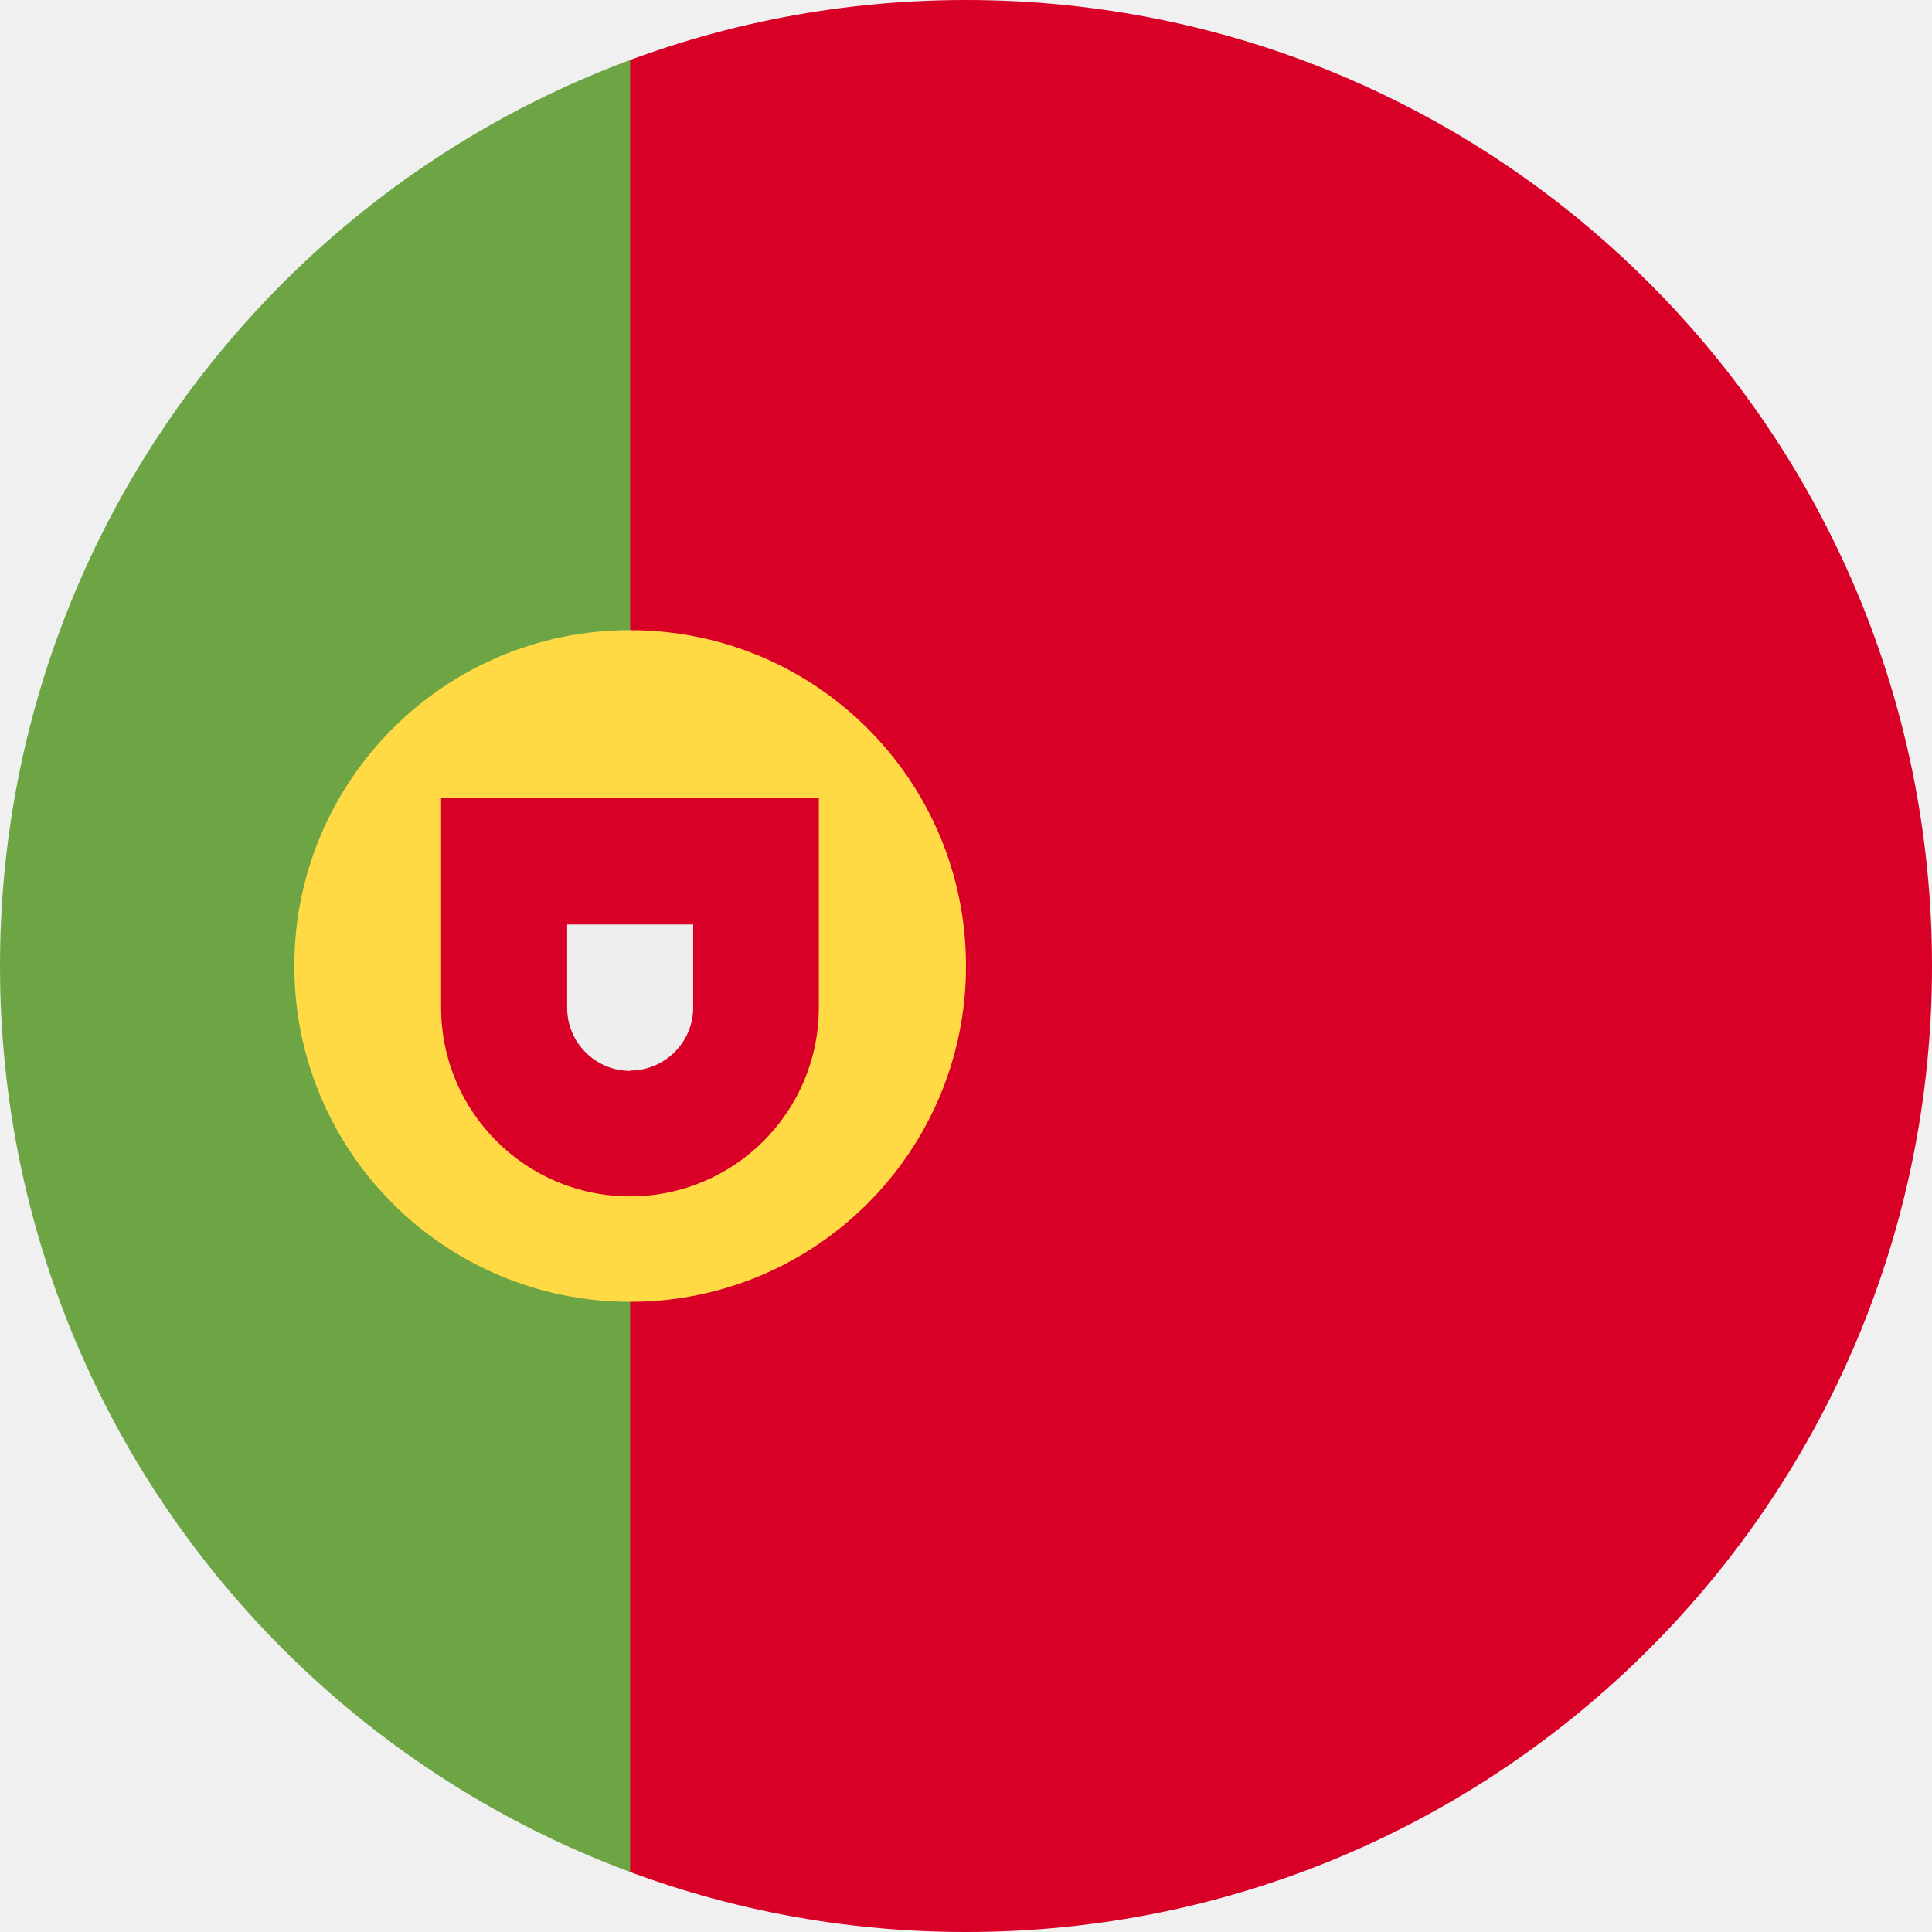
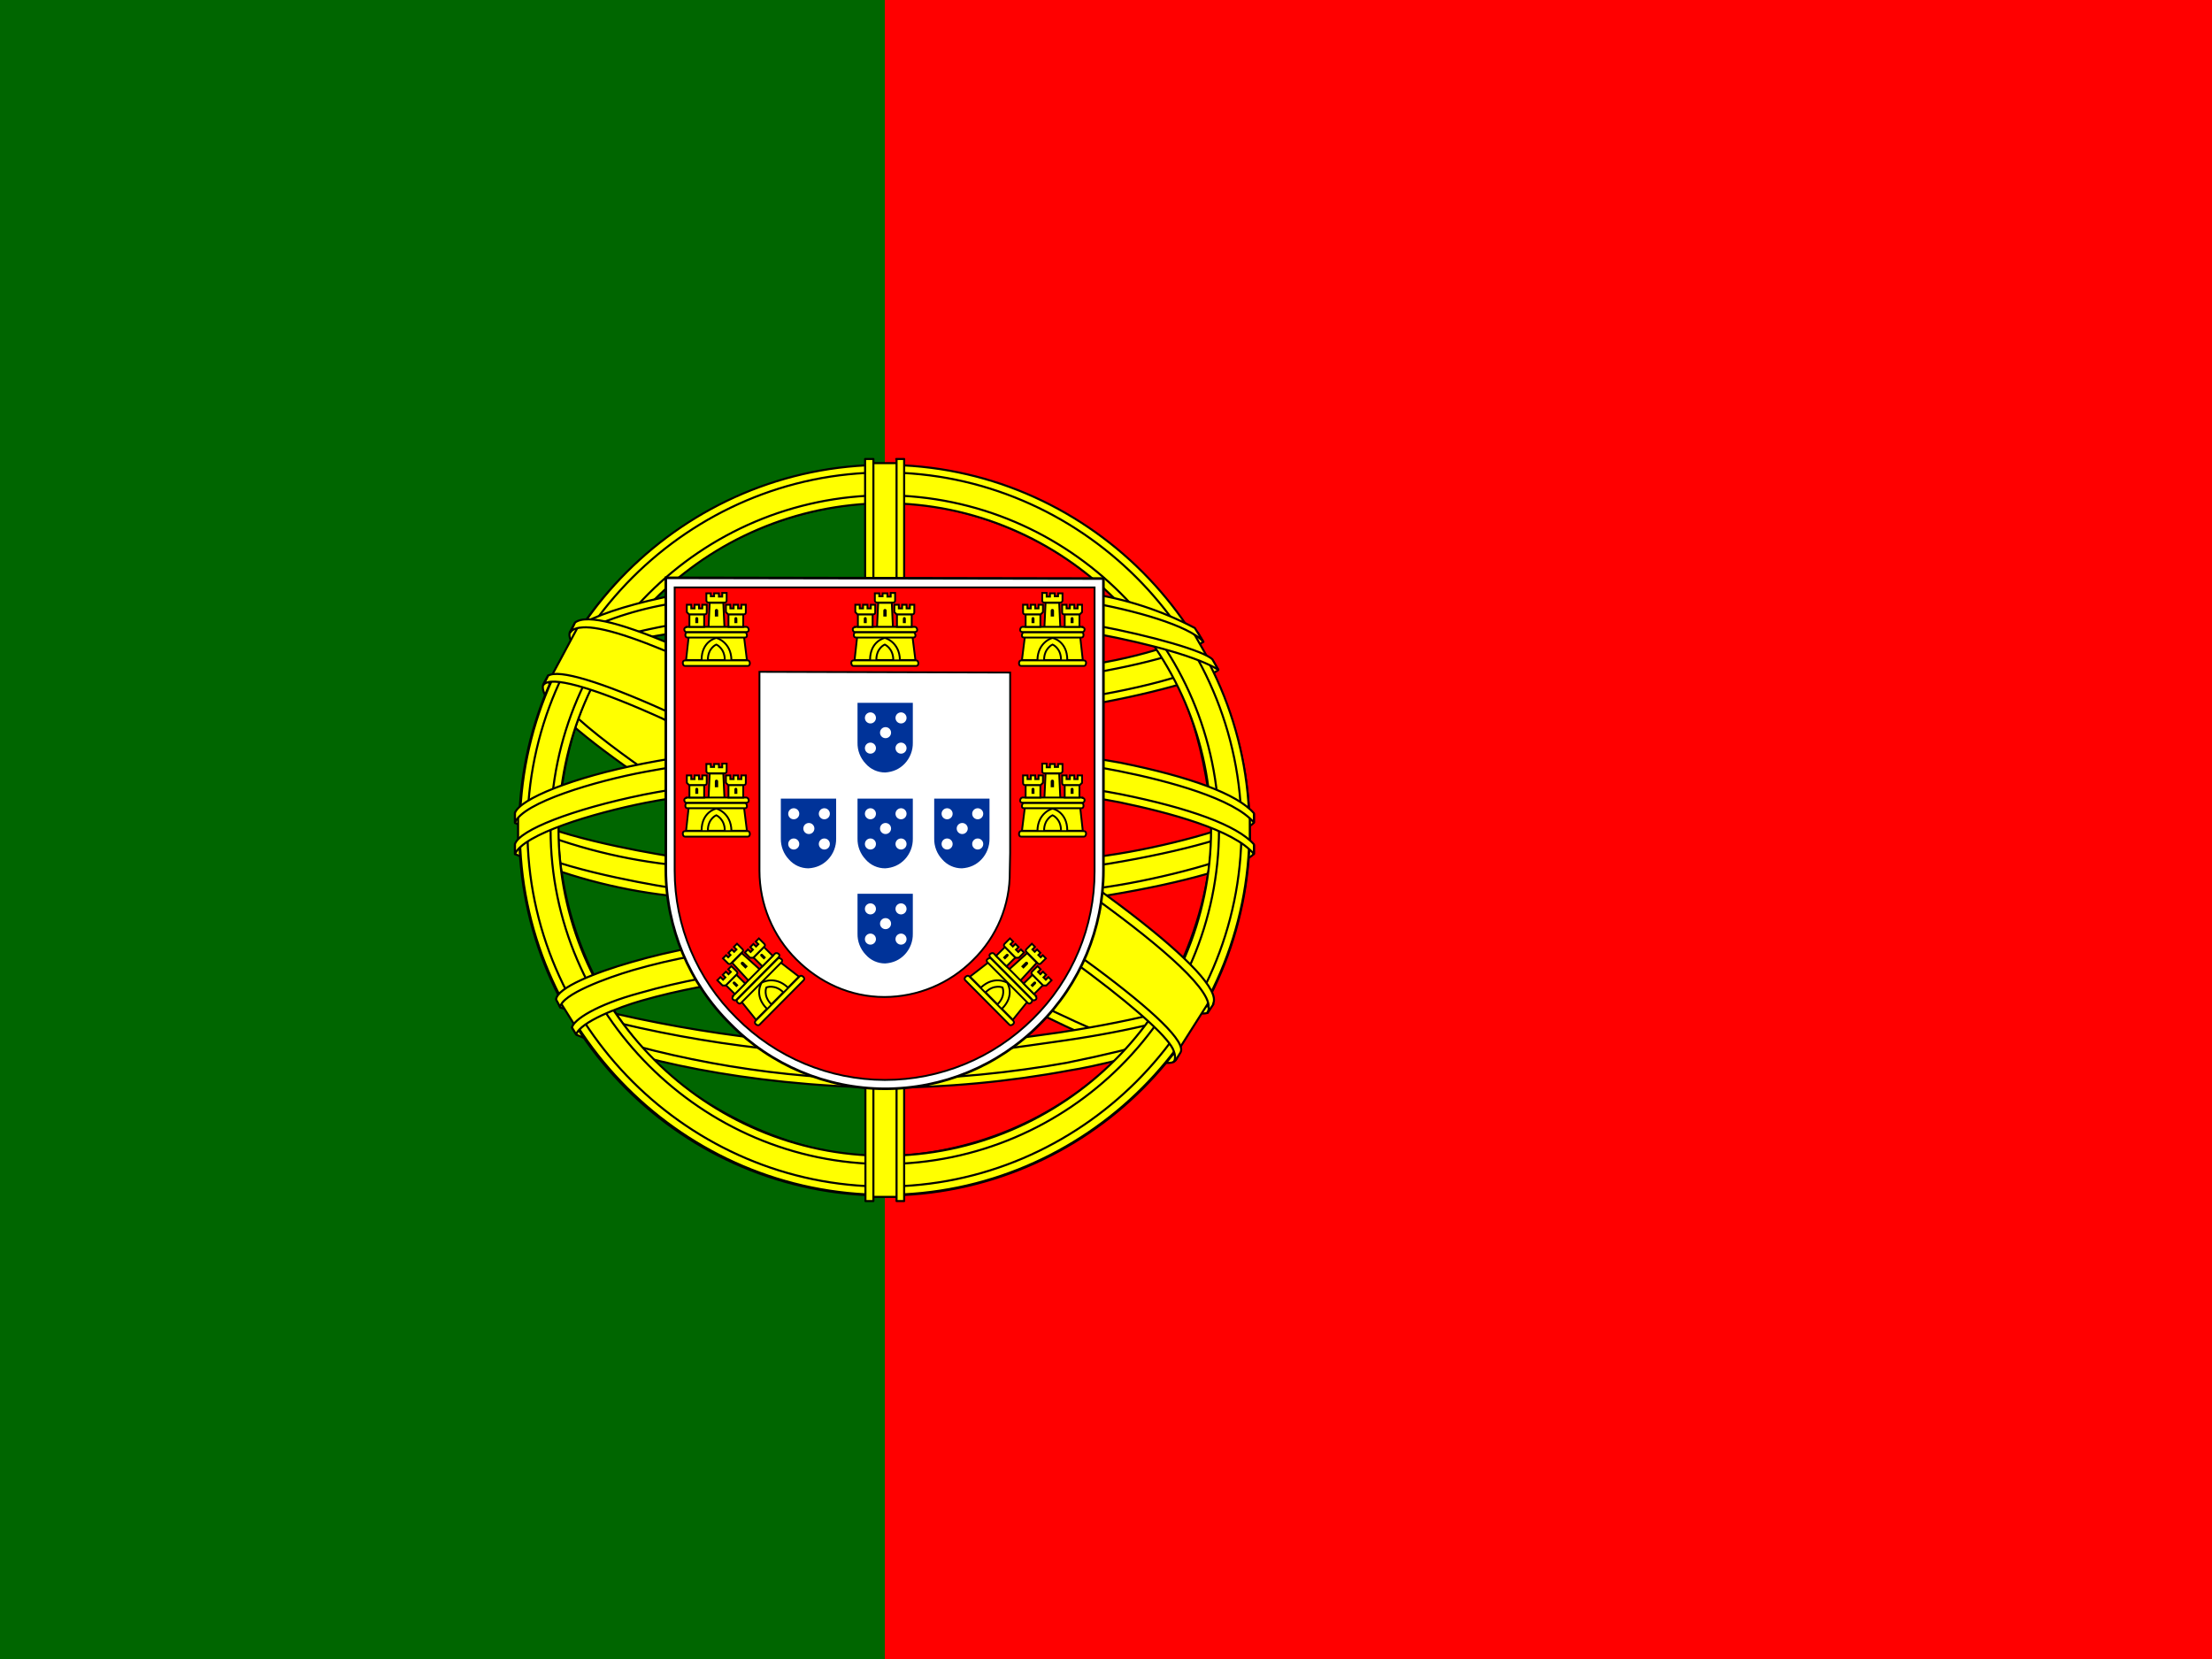
- <svg xmlns="http://www.w3.org/2000/svg" width="512" height="512" viewBox="0 0 512 512">
-   <mask id="a">
-     <circle cx="256" cy="256" r="256" fill="#fff" />
-   </mask>
-   <g mask="url(#a)">
-     <path fill="#6da544" d="M0 512h167l37.9-260.3L167 0H0z" />
-     <path fill="#d80027" d="M512 0H167v512h345z" />
-     <circle cx="167" cy="256" r="89" fill="#ffda44" />
-     <path fill="#d80027" d="M116.9 211.5V267a50 50 0 1 0 100.1 0v-55.6H117z" />
-     <path fill="#eee" d="M167 283.8c-9.2 0-16.7-7.5-16.7-16.7V245h33.4v22c0 9.2-7.5 16.7-16.7 16.7z" />
+ <svg xmlns="http://www.w3.org/2000/svg" xmlns:xlink="http://www.w3.org/1999/xlink" id="flag-icons-pt" viewBox="0 0 640 480">
+   <path fill="red" d="M256 0h384v480H256z" />
+   <path fill="#060" d="M0 0h256v480H0z" />
+   <g fill="#ff0" fill-rule="evenodd" stroke="#000" stroke-linecap="round" stroke-linejoin="round" stroke-width=".6">
+     <path d="M339.5 306.2c-32.3-1-180-93.2-181-108l8.1-13.5c14.7 21.3 165.7 111 180.6 107.8z" />
+     <path d="M164.9 182.8c-2.9 7.8 38.6 33.4 88.4 63.8s92.9 49 96 46.4l1.5-2.8q-.9 1.6-4.3.6c-13.5-3.9-48.6-20-92.1-46.4-43.6-26.4-81.4-50.7-87.3-61a6 6 0 0 1-.6-3.1h-.2l-1.2 2.2zm175.3 123.8q-.7 1.3-3.5.8c-12-1.3-48.6-19.1-91.9-45-50.4-30.2-92-57.6-87.4-64.8l1.2-2.2.2.1c-4 12.2 82.1 61.4 87.2 64.6 49.8 30.8 91.8 48.9 95.5 44.2z" />
+     <path d="M256.2 207.2c32.2-.3 72-4.4 95-13.6l-5-8c-13.5 7.5-53.5 12.5-90.3 13.2-43.4-.4-74.1-4.5-89.5-14.8l-4.6 8.6c28.2 12 57.2 14.5 94.4 14.6" />
+     <path d="M352.5 193.8c-.8 1.3-15.8 6.4-37.8 10.2a381 381 0 0 1-58.6 4.3 416 416 0 0 1-56.2-3.6c-23.1-3.6-35-8.6-39.5-10.4l1.1-2.2c12.7 5 24.7 8 38.7 10.2A412 412 0 0 0 256 206a392 392 0 0 0 58.3-4.3c22.5-3.7 34.8-8.4 36.6-10.5zm-4.4-8.1c-2.4 2-14.6 6.3-36 9.7a388 388 0 0 1-55.8 4c-22 0-40.1-1.6-53.8-3.6-21.8-2.8-33.4-8-37.6-9.4l1.3-2.2c3.3 1.7 14.4 6.2 36.5 9.3a385 385 0 0 0 53.6 3.4 384 384 0 0 0 55.4-4c21.5-3 33.1-8.4 34.9-9.8zM150.3 246c19.8 10.7 63.9 16 105.6 16.4 38 .1 87.4-5.8 105.9-15.6l-.5-10.7c-5.8 9-58.8 17.7-105.8 17.4s-90.7-7.6-105.3-17v9.5" />
+     <path d="M362.8 244.5v2.5c-2.8 3.4-20.2 8.4-42 12a434 434 0 0 1-65.4 4.4 400 400 0 0 1-62-4.3 155 155 0 0 1-44.4-12v-2.9c9.7 6.4 35.9 11.2 44.7 12.6 15.8 2.4 36.1 4.2 61.7 4.2 26.9 0 48.4-1.9 65-4.4 15.7-2.3 38-8.2 42.4-12.1m0-9v2.5c-2.8 3.3-20.2 8.3-42 11.9a434 434 0 0 1-65.4 4.5 414 414 0 0 1-62-4.3 155 155 0 0 1-44.4-12v-3c9.7 6.5 36 11.2 44.7 12.6a408 408 0 0 0 61.7 4.3c26.9 0 48.5-2 65-4.5 15.7-2.2 38-8.1 42.4-12m-107 68.8c-45.6-.2-84.7-12.4-93-14.4l6 9.4a250 250 0 0 0 87.4 14.3c34.7-1 65-3.7 86.3-14.1l6.2-9.8c-14.5 6.9-64 14.6-93 14.6" />
+     <path d="m344.9 297.3-2.8 4c-10 3.6-26 7.4-32.6 8.4a296 296 0 0 1-53.7 5c-40.4-.6-73.5-8.5-89-15.3l-1.3-2.1.2-.4 2.1.9a287 287 0 0 0 88.2 14.5c18.8 0 37.5-2.1 52.6-4.8 23.2-4.7 32.6-8.2 35.5-9.8l.7-.4zm5.3-8.8-2 3.5c-5.4 2-20 6.2-41.3 9.2-14 1.9-22.7 3.8-50.6 4.3a347 347 0 0 1-94.2-14L161 289a390 390 0 0 0 95.4 14c25.5-.5 36.4-2.4 50.3-4.3 24.8-3.8 37.3-8 41-9.1v-.2l2.6-1z" />
+     <path d="M350.8 237.6c.1 30-15.3 57-27.6 68.8a99 99 0 0 1-67.8 28.2c-30.3.5-58.8-19.2-66.5-27.9a101 101 0 0 1-27.5-67.4c1.8-32.8 14.7-55.6 33.3-71.3a100 100 0 0 1 64.2-22.7 98 98 0 0 1 71 35.6c12.5 15.2 18 31.7 20.9 56.7M255.6 135a106 106 0 0 1 106 105.2 105.6 105.6 0 1 1-211.4 0c-.1-58 47.3-105.2 105.4-105.2" />
+     <path d="M255.9 134.5c58.2 0 105.6 47.4 105.6 105.6S314.1 345.7 256 345.7s-105.6-47.4-105.6-105.6S197.8 134.5 256 134.5zM152.6 240c0 56.8 46.7 103.3 103.3 103.3S359.2 296.8 359.2 240s-46.7-103.3-103.3-103.3S152.6 183.2 152.6 240" />
+     <path d="M256 143.3a97 97 0 0 1 96.7 96.7 97 97 0 0 1-96.7 96.8c-53 0-96.7-43.6-96.7-96.8a97 97 0 0 1 96.7-96.7M161.6 240c0 52 42.6 94.4 94.4 94.4s94.4-42.5 94.4-94.4-42.6-94.4-94.4-94.4a95 95 0 0 0-94.4 94.4" />
+     <path d="M260.3 134h-9.1v212.3h9z" />
+     <path d="M259.3 132.8h2.3v214.7h-2.2V132.8zm-9 0h2.4v214.7h-2.3z" />
+     <path d="M361.6 244.2v-7.8l-6.4-6-36.3-9.6-52.2-5.3-63 3.2-44.8 10.6-9 6.7v7.9l22.9-10.3 54.4-8.5h52.3l38.4 4.2 26.6 6.4z" />
+     <path d="M256 223.8c24.9 0 49 2.3 68.3 6 19.8 4 33.7 9 38.5 14.5v2.8c-5.8-7-24.5-12-39-15-19-3.6-43-6-67.9-6-26.1 0-50.5 2.6-69.3 6.2-15 3-35.1 9-37.6 14.8v-2.9c1.3-4 16.3-10 37.3-14.3 18.9-3.7 43.3-6.1 69.6-6.1zm0-9.1a383 383 0 0 1 68.3 6c19.8 4 33.7 9 38.5 14.6v2.7c-5.8-6.9-24.5-12-39-14.9-19-3.7-43-6-67.9-6a376 376 0 0 0-69.2 6.2c-14.5 2.7-35.4 8.9-37.7 14.7v-2.8c1.4-4 16.6-10.3 37.3-14.3 19-3.7 43.3-6.2 69.7-6.2m-.6-46.2c39.3-.2 73.6 5.5 89.3 13.5l5.7 10c-13.6-7.4-50.6-15-94.9-14-36.1.3-74.7 4-94 14.4l6.8-11.4c15.9-8.3 53.3-12.5 87.1-12.5" />
+     <path d="M256 176.7a354 354 0 0 1 61.3 4.3c16 3 31.3 7.4 33.5 9.8l1.7 3c-5.3-3.4-18.6-7.3-35.6-10.5s-38.7-4.3-61-4.2c-25.3-.1-45 1.2-61.8 4.2a109 109 0 0 0-33.3 10.3l1.7-3.1c6-3 15.3-6.7 31.1-9.6 17.5-3.2 37.4-4.1 62.4-4.2m0-9c21.4-.2 42.6 1 59.1 4a96 96 0 0 1 30.6 10l2.5 4c-4.2-4.7-20-9.2-34.1-11.6-16.4-2.9-36.7-4-58.1-4.2a361 361 0 0 0-59.5 4.4 97 97 0 0 0-29.6 9.1l2.2-3.3c5.8-3 15.2-5.8 27-8.1a357 357 0 0 1 59.9-4.4zM308.4 284a276 276 0 0 0-52.5-4c-65.5.8-86.6 13.5-89.2 17.3l-5-8c16.8-12 52.4-18.8 94.6-18.2q32.9.5 56.6 5l-4.5 8" />
+     <path d="M255.6 278.9c18.2.3 36 1 53.3 4.2l-1.2 2.2c-16-3-33.2-4-52-4-24.3-.2-48.7 2.1-70 8.2-6.7 1.9-17.8 6.2-19 9.8l-1.2-2c.4-2.2 7-6.6 19.6-10 24.4-7 47.2-8.3 70.5-8.4m.8-9.2a327 327 0 0 1 57.3 5l-1.3 2.3a299 299 0 0 0-56-4.9c-24.2 0-49.9 1.8-73.3 8.6-7.5 2.2-20.6 7-21 10.7l-1.2-2.2c.2-3.4 11.5-7.9 21.7-10.8 23.5-6.9 49.3-8.6 73.8-8.7" />
+     <path d="m349.4 290.5-7.8 12.3-22.7-20.1-58.6-39.5-66.2-36.3-34.3-11.7 7.3-13.6 2.5-1.3 21.3 5.3 70.4 36.3 40.6 25.6L336 272l13.9 16z" />
+     <path d="M158.6 195.5c6-4 50.2 15.6 96.6 43.6 46.1 28 90.3 59.6 86.3 65.5l-1.3 2.1-.6.5c.1-.1.8-1 0-3.1-2-6.5-33.4-31.5-85.3-62.9-50.7-30.1-92.9-48.3-97-43.1zM351 290.4c3.8-7.6-37.2-38.5-88.1-68.6-52-29.5-89.6-46.9-96.5-41.7L165 183l.4-.5c1.2-1 3.3-1 4.2-1 11.8.2 45.5 15.7 92.8 42.8 20.8 12 87.6 55 87.3 67 0 1 .1 1.2-.3 1.8l1.7-2.6z" />
+   </g>
+   <g transform="translate(0 26.7)scale(1.06667)">
+     <path fill="#fff" stroke="#000" stroke-width=".7" d="M180.6 211a59 59 0 0 0 17.5 41.7 59 59 0 0 0 41.8 17.6 59 59 0 0 0 42-17.4 59 59 0 0 0 17.4-41.8v-79.2l-118.7-.2z" />
+     <path fill="red" stroke="#000" stroke-width=".5" d="M183 211.1a56 56 0 0 0 16.8 40 57 57 0 0 0 40.2 16.8 57 57 0 0 0 40.2-16.6 56 56 0 0 0 16.7-40v-77H183v76.8m91-53.7v48.9l-.1 5.1a33 33 0 0 1-10 24 34 34 0 0 1-24 10c-9.4 0-17.7-4-23.9-10.2a34 34 0 0 1-10-24v-54z" />
+     <g id="pt-e">
+       <g id="pt-d" fill="#ff0" stroke="#000" stroke-width=".5">
+         <path stroke="none" d="M190.2 154.4c.1-5.5 4-6.8 4-6.8.1 0 4.3 1.4 4.3 6.9z" />
+         <path d="m186.8 147.7-.7 6.3h4.2c0-5.2 4-6 4-6 .1 0 4 1.1 4.1 6h4.2l-.8-6.4zm-1 6.4h17q.5 0 .6.7 0 .8-.6.8h-17q-.5 0-.6-.8 0-.7.7-.7z" />
+         <path d="M192 154c0-3.3 2.3-4.2 2.3-4.2s2.3 1 2.3 4.2H192m-5.8-9h16.3q.5.1.6.8 0 .5-.6.6h-16.3q-.5 0-.6-.7 0-.5.6-.6zm.4 1.5H202q.5 0 .6.7t-.6.7h-15.5q-.6 0-.6-.7t.6-.7zm5-10.6h1.2v.8h.9v-.8h1.3v.9h.9v-1h1.2v2q0 .6-.5.6h-4.4q-.5 0-.6-.5zm4.6 2.7.3 6.4h-4.3l.3-6.5h3.7" />
+         <path id="pt-a" d="M191 141.6v3.4h-4v-3.4z" />
+         <use xlink:href="#pt-a" width="100%" height="100%" x="10.6" />
+         <path id="pt-b" d="M186.3 139h1.2v1h.9v-1h1.2v1h.9v-1h1.2v2q0 .6-.5.6h-4.3l-.6-.6z" />
+         <use xlink:href="#pt-b" width="100%" height="100%" x="10.6" />
+         <path fill="#000001" stroke="none" d="M193.9 140.6c0-.6.9-.6.9 0v1.6h-.9z" />
+         <path id="pt-c" fill="#000001" stroke="none" d="M188.6 142.8c0-.6.8-.6.8 0v1.2h-.8z" />
+         <use xlink:href="#pt-c" width="100%" height="100%" x="10.6" />
+       </g>
+       <use xlink:href="#pt-d" width="100%" height="100%" y="46.3" />
+       <use xlink:href="#pt-d" width="100%" height="100%" transform="rotate(-45.2 312.8 180)" />
+     </g>
+     <use xlink:href="#pt-d" width="100%" height="100%" x="45.7" />
+     <use xlink:href="#pt-e" width="100%" height="100%" transform="matrix(-1 0 0 1 479.8 0)" />
+     <g id="pt-f" fill="#fff">
+       <path fill="#039" d="M232.6 202.4a8 8 0 0 0 2.2 5.7 7 7 0 0 0 5.3 2.4q3.2-.2 5.3-2.4a8 8 0 0 0 2.2-5.7v-10.8h-15z" />
+       <circle cx="236.1" cy="195.7" r="1.5" />
+       <circle cx="244.4" cy="195.7" r="1.5" />
+       <circle cx="240.2" cy="199.7" r="1.5" />
+       <circle cx="236.1" cy="203.9" r="1.5" />
+       <circle cx="244.4" cy="203.9" r="1.5" />
+     </g>
+     <use xlink:href="#pt-f" width="100%" height="100%" y="-26" />
+     <use xlink:href="#pt-f" width="100%" height="100%" x="-20.8" />
+     <use xlink:href="#pt-f" width="100%" height="100%" x="20.8" />
+     <use xlink:href="#pt-f" width="100%" height="100%" y="25.8" />
  </g>
</svg>
